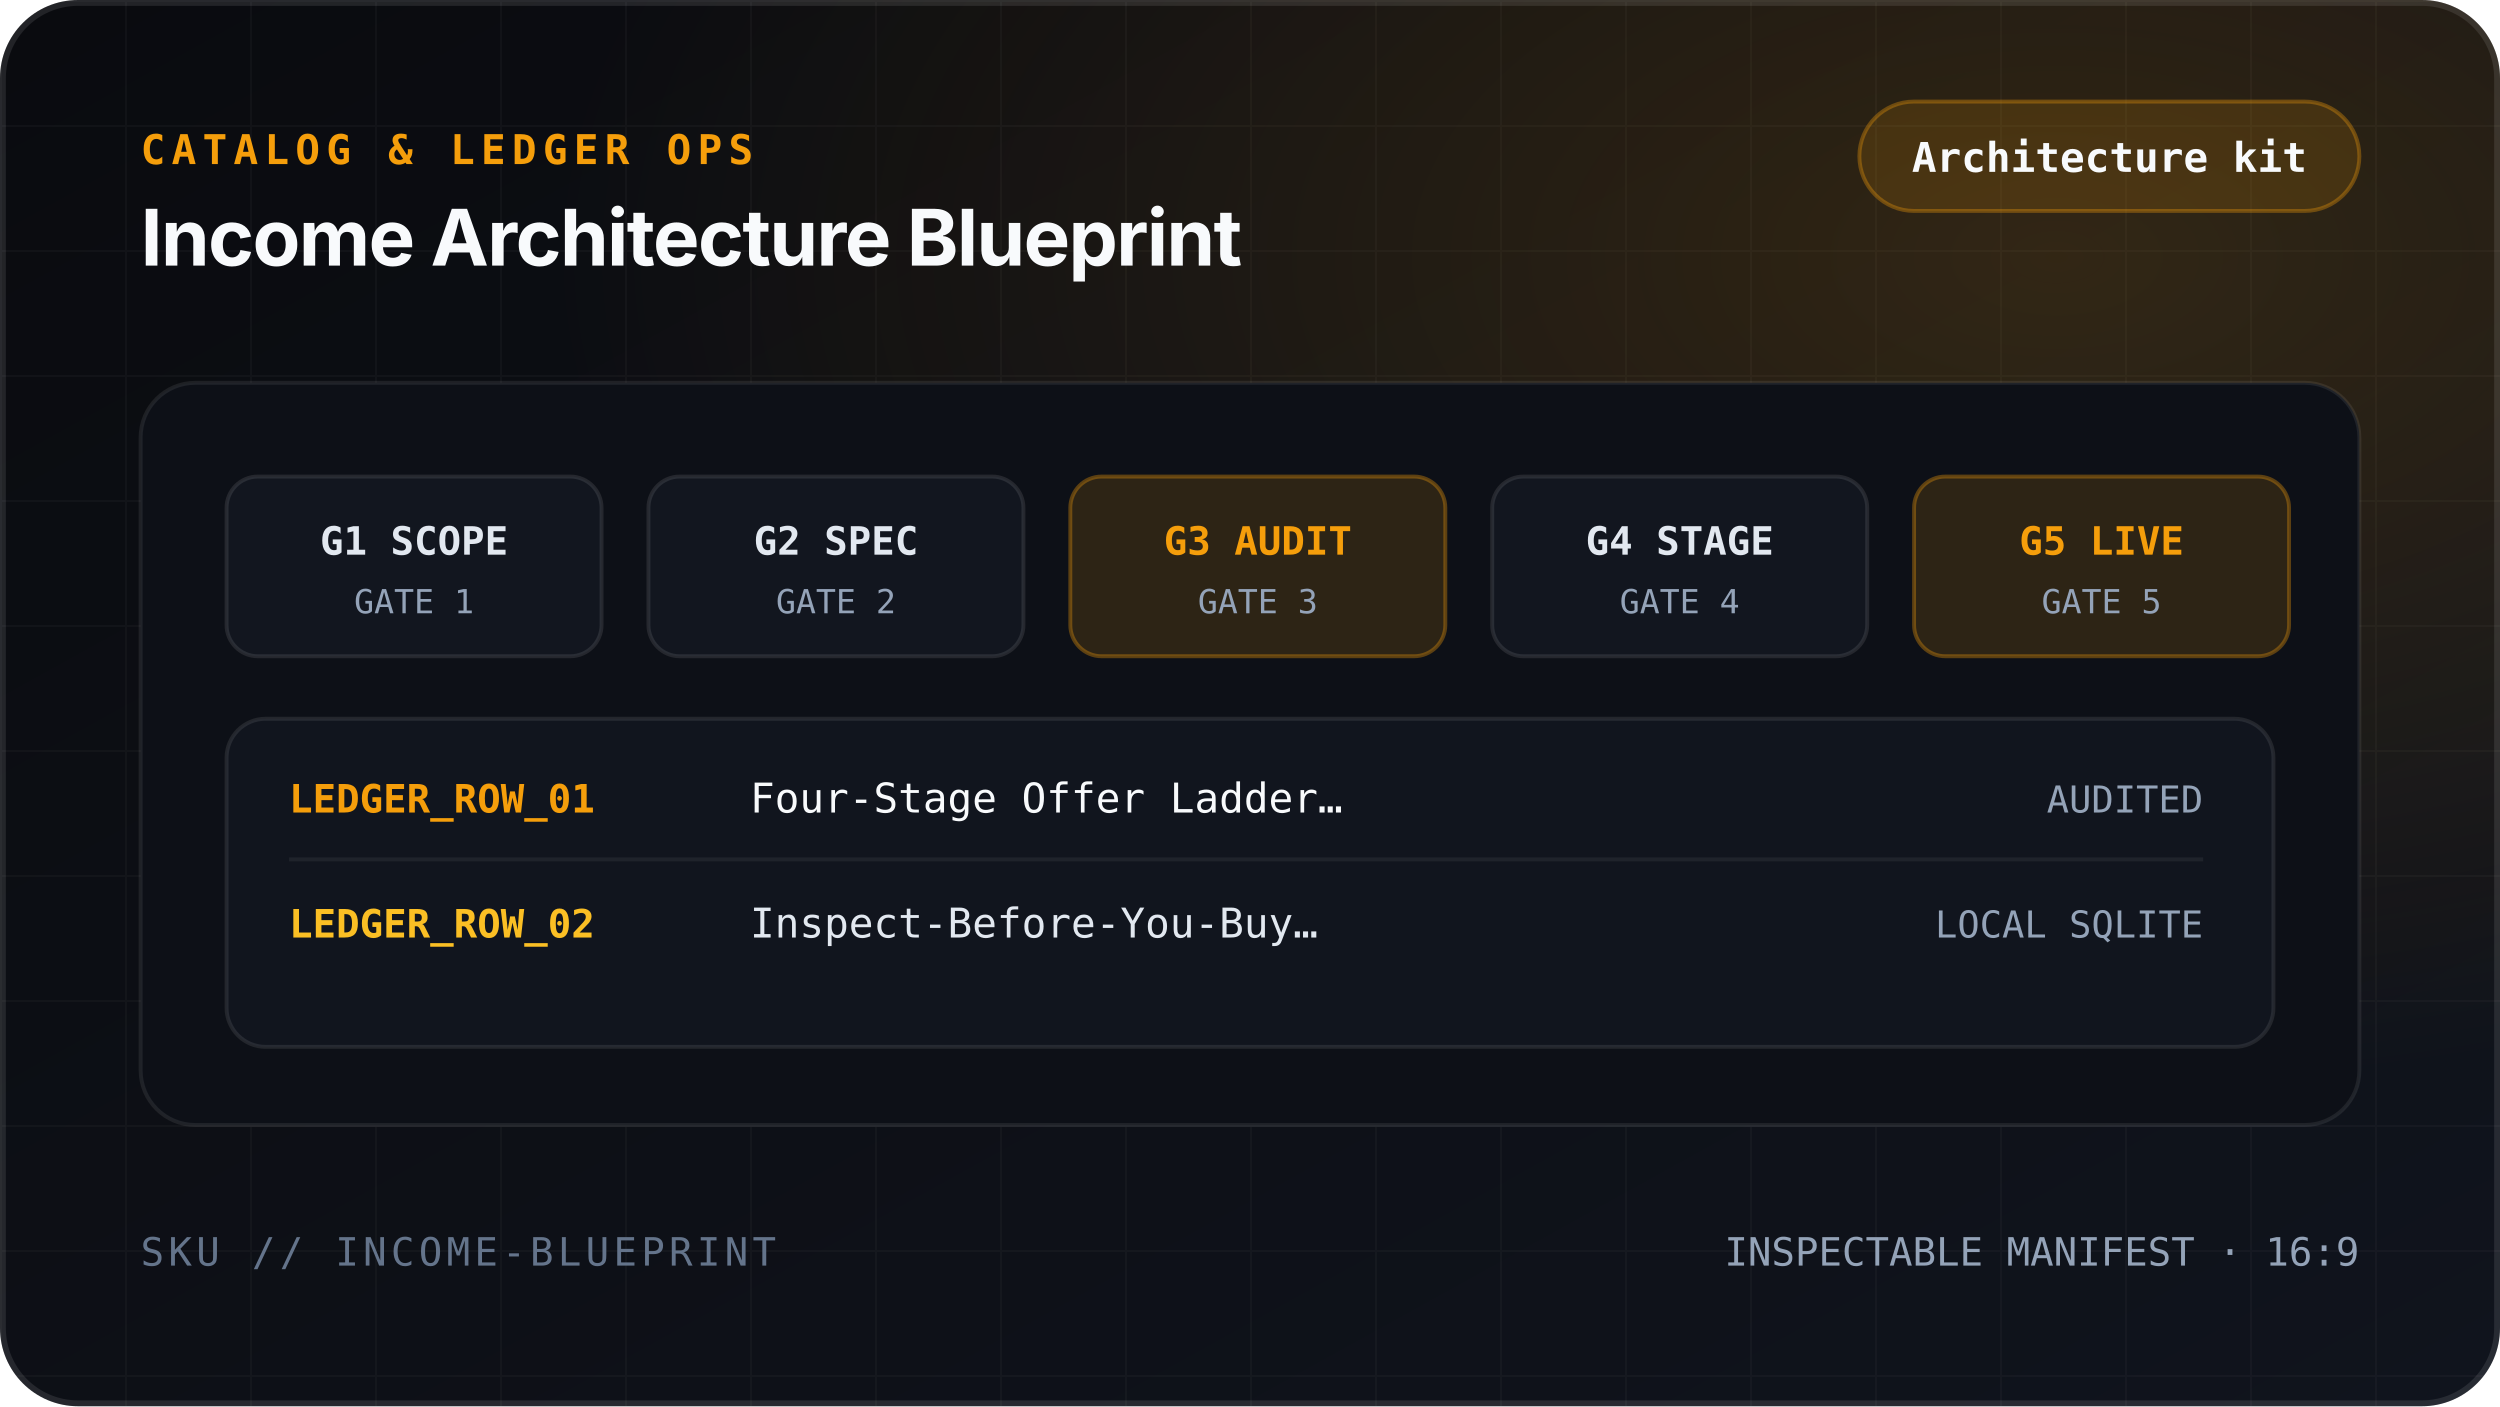
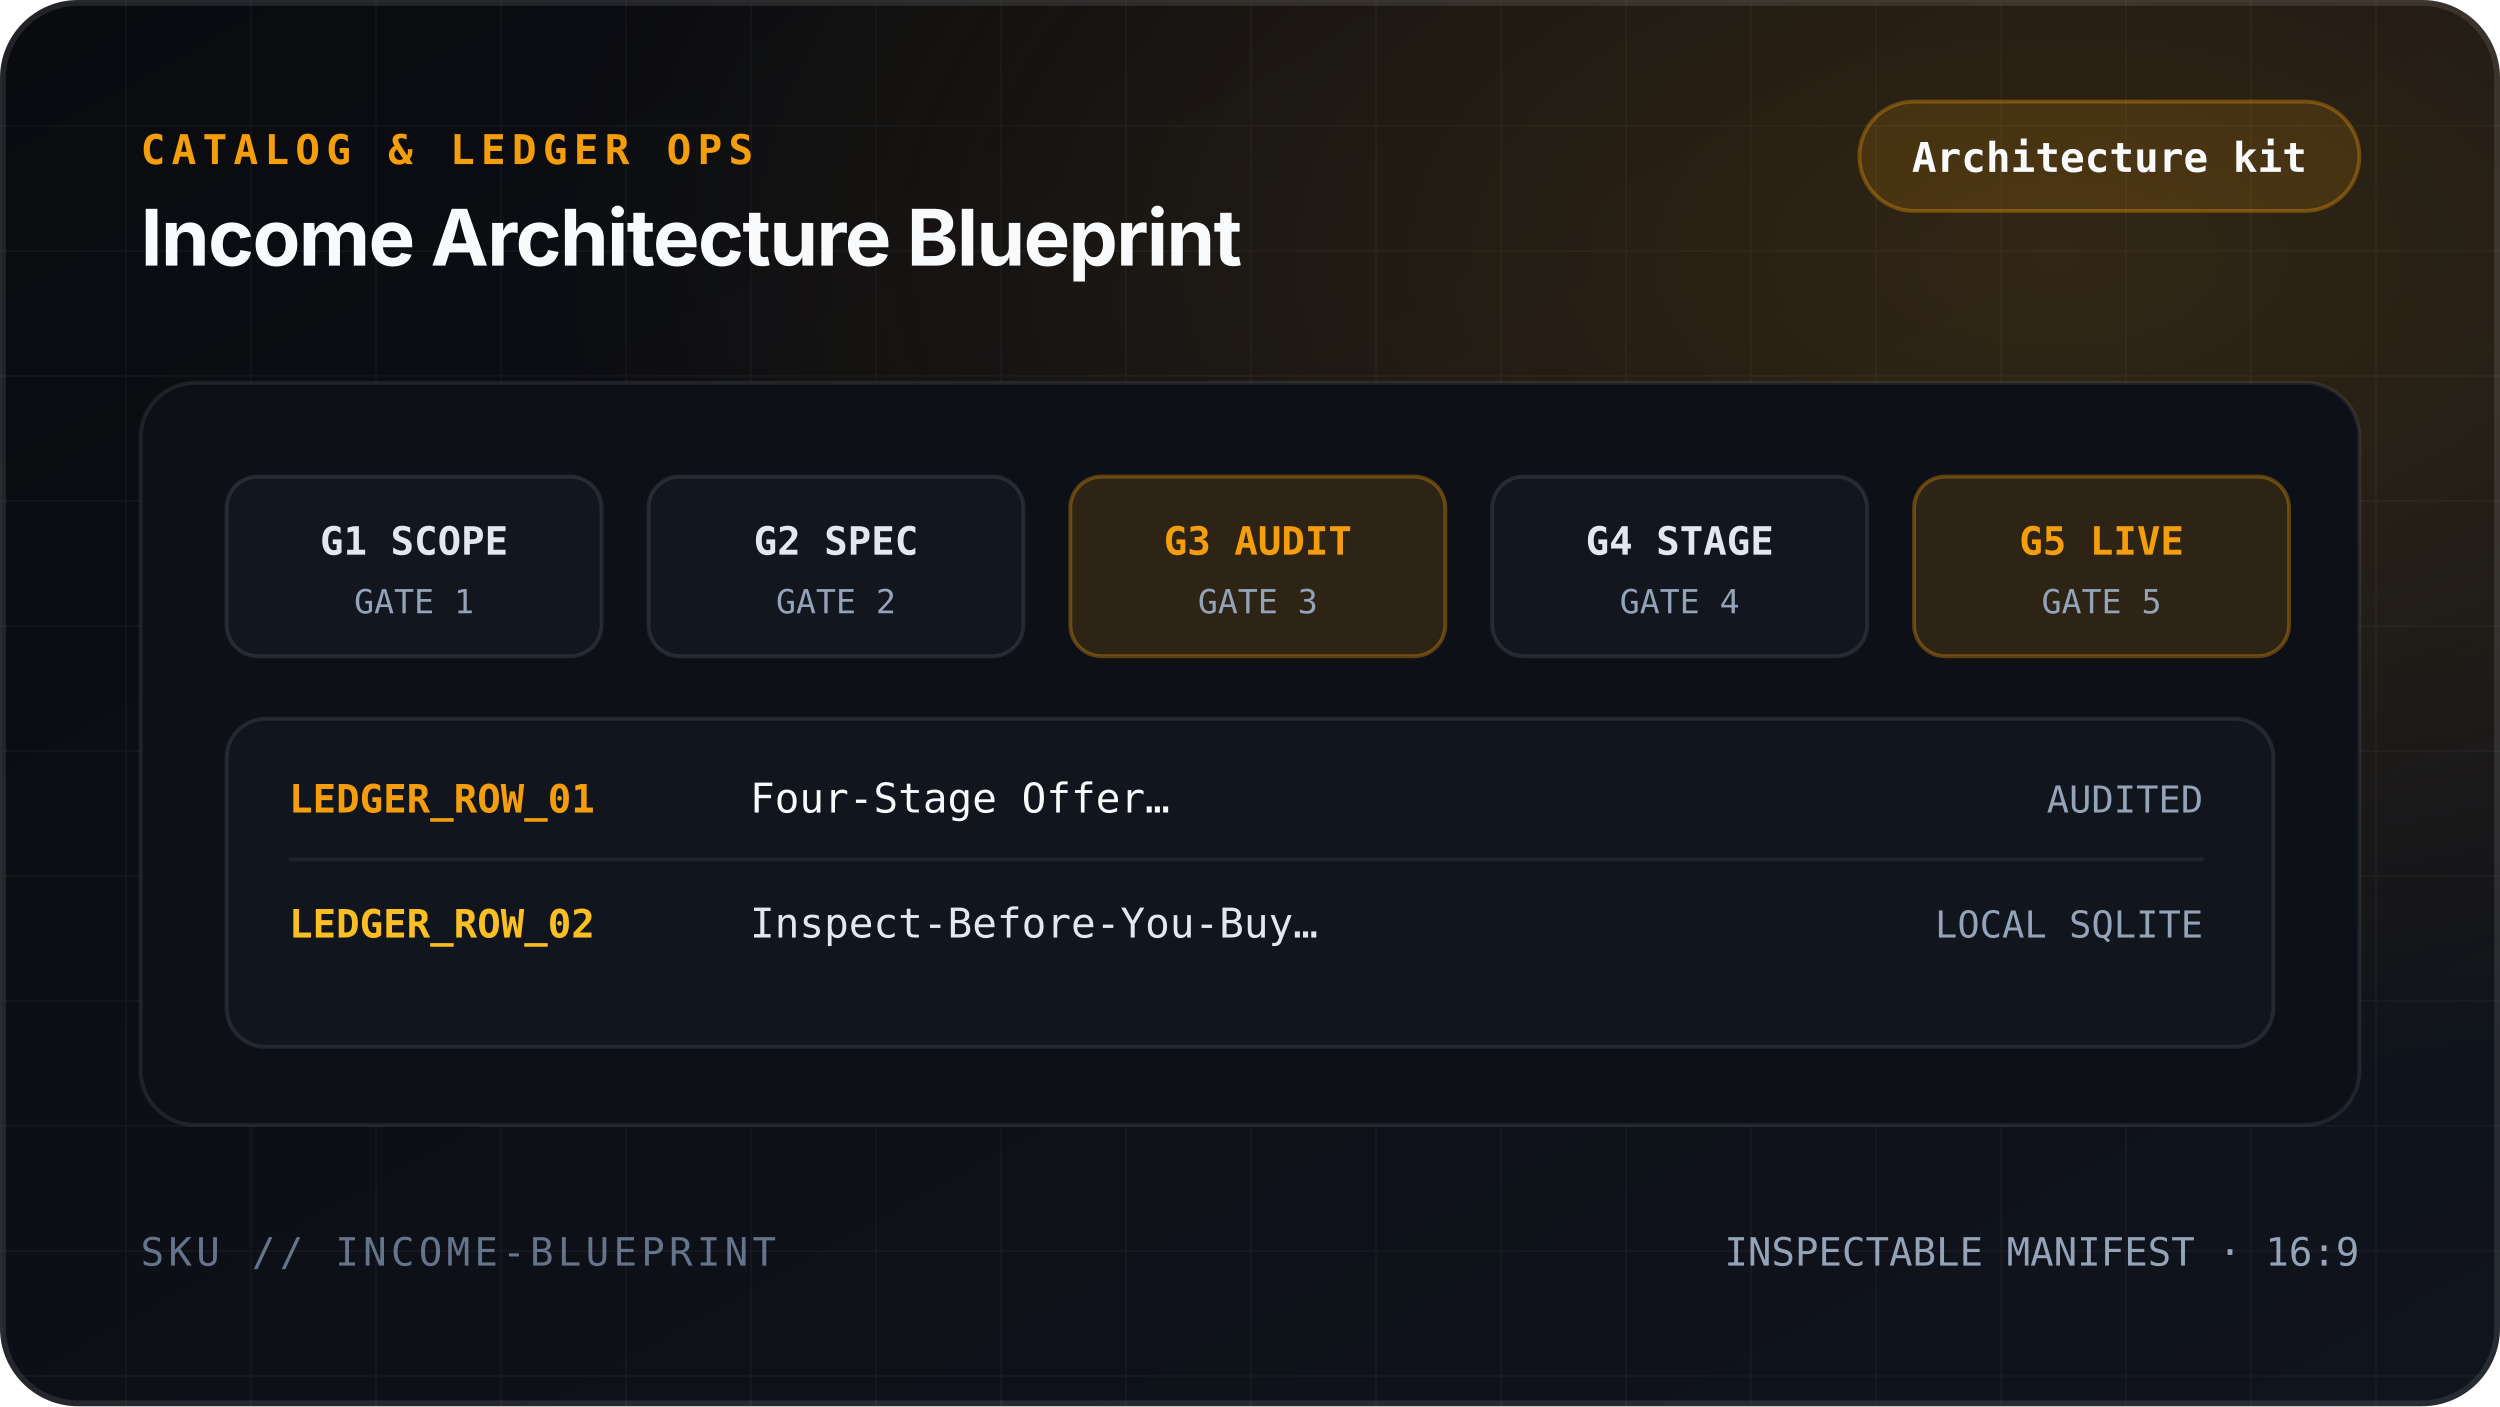
<svg xmlns="http://www.w3.org/2000/svg" viewBox="0 0 640 360" width="640" height="360" role="img" aria-labelledby="title-income-blueprint desc-income-blueprint">
  <defs>
    <linearGradient id="bg-income-blueprint" x1="0" y1="0" x2="1" y2="1">
      <stop offset="0%" stop-color="#0A0B0F" />
      <stop offset="100%" stop-color="#10141D" />
    </linearGradient>
    <radialGradient id="glow-income-blueprint" cx="82%" cy="18%" r="60%">
      <stop offset="0%" stop-color="#F59E0B" stop-opacity="0.16" />
      <stop offset="100%" stop-color="#F59E0B" stop-opacity="0" />
    </radialGradient>
    <pattern id="grid-income-blueprint" width="32" height="32" patternUnits="userSpaceOnUse">
      <path d="M 32 0 L 0 0 0 32" fill="none" stroke="rgba(255,255,255,0.028)" stroke-width="1" />
    </pattern>
  </defs>
  <rect width="640" height="360" rx="20" fill="url(#bg-income-blueprint)" />
  <rect width="640" height="360" rx="20" fill="url(#grid-income-blueprint)" />
  <rect width="640" height="360" rx="20" fill="url(#glow-income-blueprint)" />
  <rect x="0.75" y="0.75" width="638.5" height="358.5" rx="19.25" fill="none" stroke="rgba(255,255,255,0.10)" stroke-width="1.5" />
  <text x="36" y="42" fill="#F59E0B" font-family="ui-monospace, SFMono-Regular, Consolas, monospace" font-size="10.5" font-weight="600" letter-spacing="1.6">CATALOG &amp; LEDGER OPS</text>
  <text x="36" y="68" fill="#F8FAFC" font-family="ui-sans-serif, system-ui, -apple-system, sans-serif" font-size="20" font-weight="700" letter-spacing="-0.4">Income Architecture Blueprint</text>
  <rect x="476" y="26" width="128" height="28" rx="14" fill="rgba(245, 158, 11, 0.14)" stroke="rgba(245, 158, 11, 0.34)" />
  <text x="540" y="44" text-anchor="middle" fill="#F8FAFC" font-family="ui-monospace, SFMono-Regular, Consolas, monospace" font-size="10.5" font-weight="600">Architecture kit</text>
  <g transform="translate(36, 98)">
    <rect x="0" y="0" width="568" height="190" rx="14" fill="#0D1017" stroke="rgba(255,255,255,0.08)" />
    <rect x="22" y="24" width="96" height="46" rx="8" fill="#12161F" stroke="rgba(255,255,255,0.10)" />
    <text x="70" y="44" text-anchor="middle" fill="#E2E8F0" font-family="ui-monospace, SFMono-Regular, Consolas, monospace" font-size="10" font-weight="600">G1 SCOPE</text>
    <text x="70" y="59" text-anchor="middle" fill="#94A3B8" font-family="ui-monospace, SFMono-Regular, Consolas, monospace" font-size="8.5">GATE 1</text>
    <rect x="130" y="24" width="96" height="46" rx="8" fill="#12161F" stroke="rgba(255,255,255,0.10)" />
    <text x="178" y="44" text-anchor="middle" fill="#E2E8F0" font-family="ui-monospace, SFMono-Regular, Consolas, monospace" font-size="10" font-weight="600">G2 SPEC</text>
    <text x="178" y="59" text-anchor="middle" fill="#94A3B8" font-family="ui-monospace, SFMono-Regular, Consolas, monospace" font-size="8.5">GATE 2</text>
    <rect x="238" y="24" width="96" height="46" rx="8" fill="rgba(245, 158, 11, 0.14)" stroke="rgba(245, 158, 11, 0.34)" />
    <text x="286" y="44" text-anchor="middle" fill="#F59E0B" font-family="ui-monospace, SFMono-Regular, Consolas, monospace" font-size="10" font-weight="600">G3 AUDIT</text>
    <text x="286" y="59" text-anchor="middle" fill="#94A3B8" font-family="ui-monospace, SFMono-Regular, Consolas, monospace" font-size="8.5">GATE 3</text>
    <rect x="346" y="24" width="96" height="46" rx="8" fill="#12161F" stroke="rgba(255,255,255,0.10)" />
    <text x="394" y="44" text-anchor="middle" fill="#E2E8F0" font-family="ui-monospace, SFMono-Regular, Consolas, monospace" font-size="10" font-weight="600">G4 STAGE</text>
    <text x="394" y="59" text-anchor="middle" fill="#94A3B8" font-family="ui-monospace, SFMono-Regular, Consolas, monospace" font-size="8.5">GATE 4</text>
    <rect x="454" y="24" width="96" height="46" rx="8" fill="rgba(245, 158, 11, 0.14)" stroke="rgba(245, 158, 11, 0.34)" />
    <text x="502" y="44" text-anchor="middle" fill="#F59E0B" font-family="ui-monospace, SFMono-Regular, Consolas, monospace" font-size="10" font-weight="600">G5 LIVE</text>
    <text x="502" y="59" text-anchor="middle" fill="#94A3B8" font-family="ui-monospace, SFMono-Regular, Consolas, monospace" font-size="8.5">GATE 5</text>
    <rect x="22" y="86" width="524" height="84" rx="10" fill="#11151E" stroke="rgba(255,255,255,0.09)" />
    <text x="38" y="110" fill="#F59E0B" font-family="ui-monospace, SFMono-Regular, Consolas, monospace" font-size="10" font-weight="600">LEDGER_ROW_01</text>
-     <text x="156" y="110" fill="#F8FAFC" font-family="ui-monospace, SFMono-Regular, Consolas, monospace" font-size="10.5">Four-Stage Offer Ladder…</text>
+     <text x="156" y="110" fill="#F8FAFC" font-family="ui-monospace, SFMono-Regular, Consolas, monospace" font-size="10.5">Four-Stage Offer…</text>
    <text x="528" y="110" text-anchor="end" fill="#94A3B8" font-family="ui-monospace, SFMono-Regular, Consolas, monospace" font-size="9.5">AUDITED</text>
    <line x1="38" y1="122" x2="528" y2="122" stroke="rgba(255,255,255,0.06)" />
    <text x="38" y="142" fill="#FBBF24" font-family="ui-monospace, SFMono-Regular, Consolas, monospace" font-size="10" font-weight="600">LEDGER_ROW_02</text>
    <text x="156" y="142" fill="#E2E8F0" font-family="ui-monospace, SFMono-Regular, Consolas, monospace" font-size="10.5">Inspect-Before-You-Buy…</text>
    <text x="528" y="142" text-anchor="end" fill="#94A3B8" font-family="ui-monospace, SFMono-Regular, Consolas, monospace" font-size="9.5">LOCAL SQLITE</text>
  </g>
  <text x="36" y="324" fill="#64748B" font-family="ui-monospace, SFMono-Regular, Consolas, monospace" font-size="10" letter-spacing="1.1">SKU // INCOME-BLUEPRINT</text>
  <text x="604" y="324" text-anchor="end" fill="#94A3B8" font-family="ui-monospace, SFMono-Regular, Consolas, monospace" font-size="10">INSPECTABLE MANIFEST · 16:9</text>
</svg>
